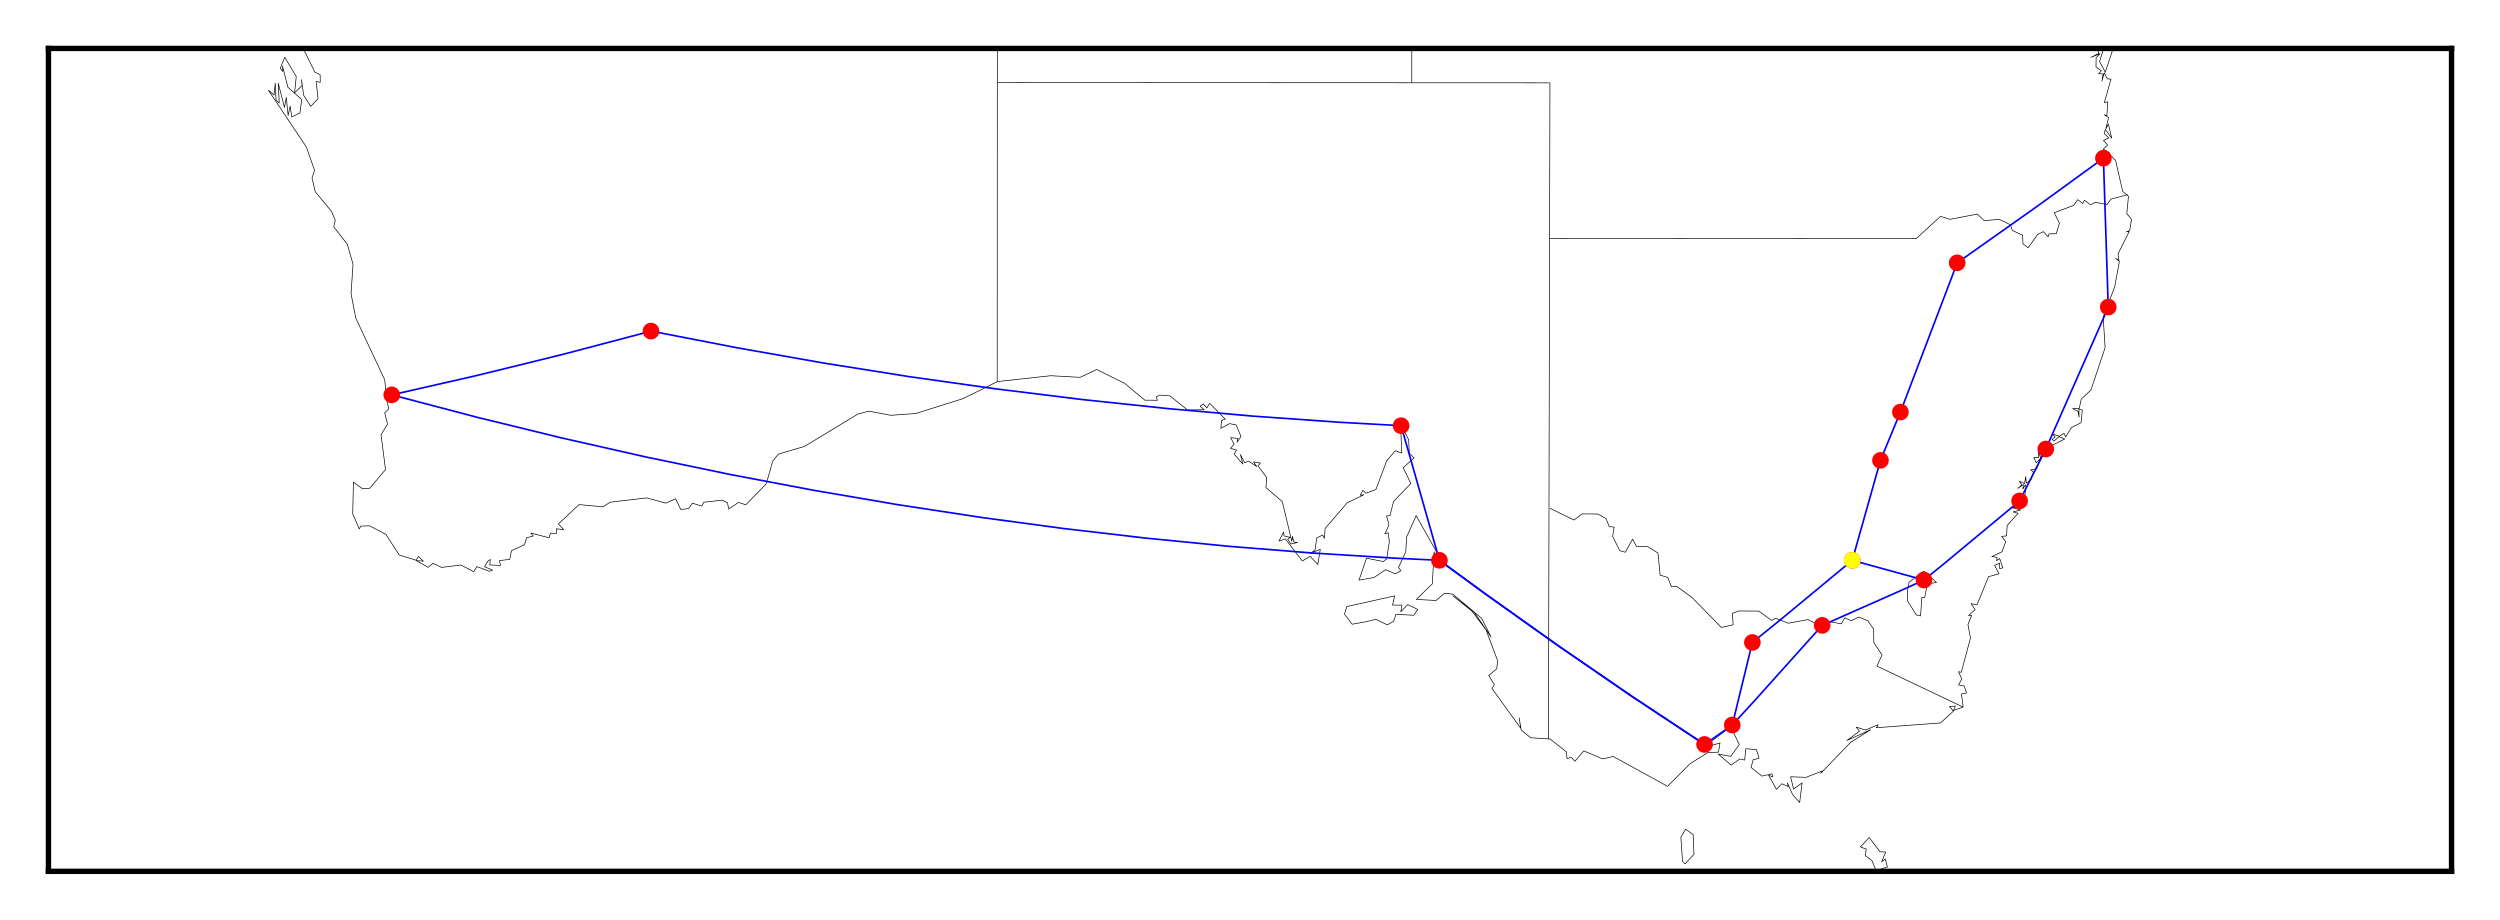
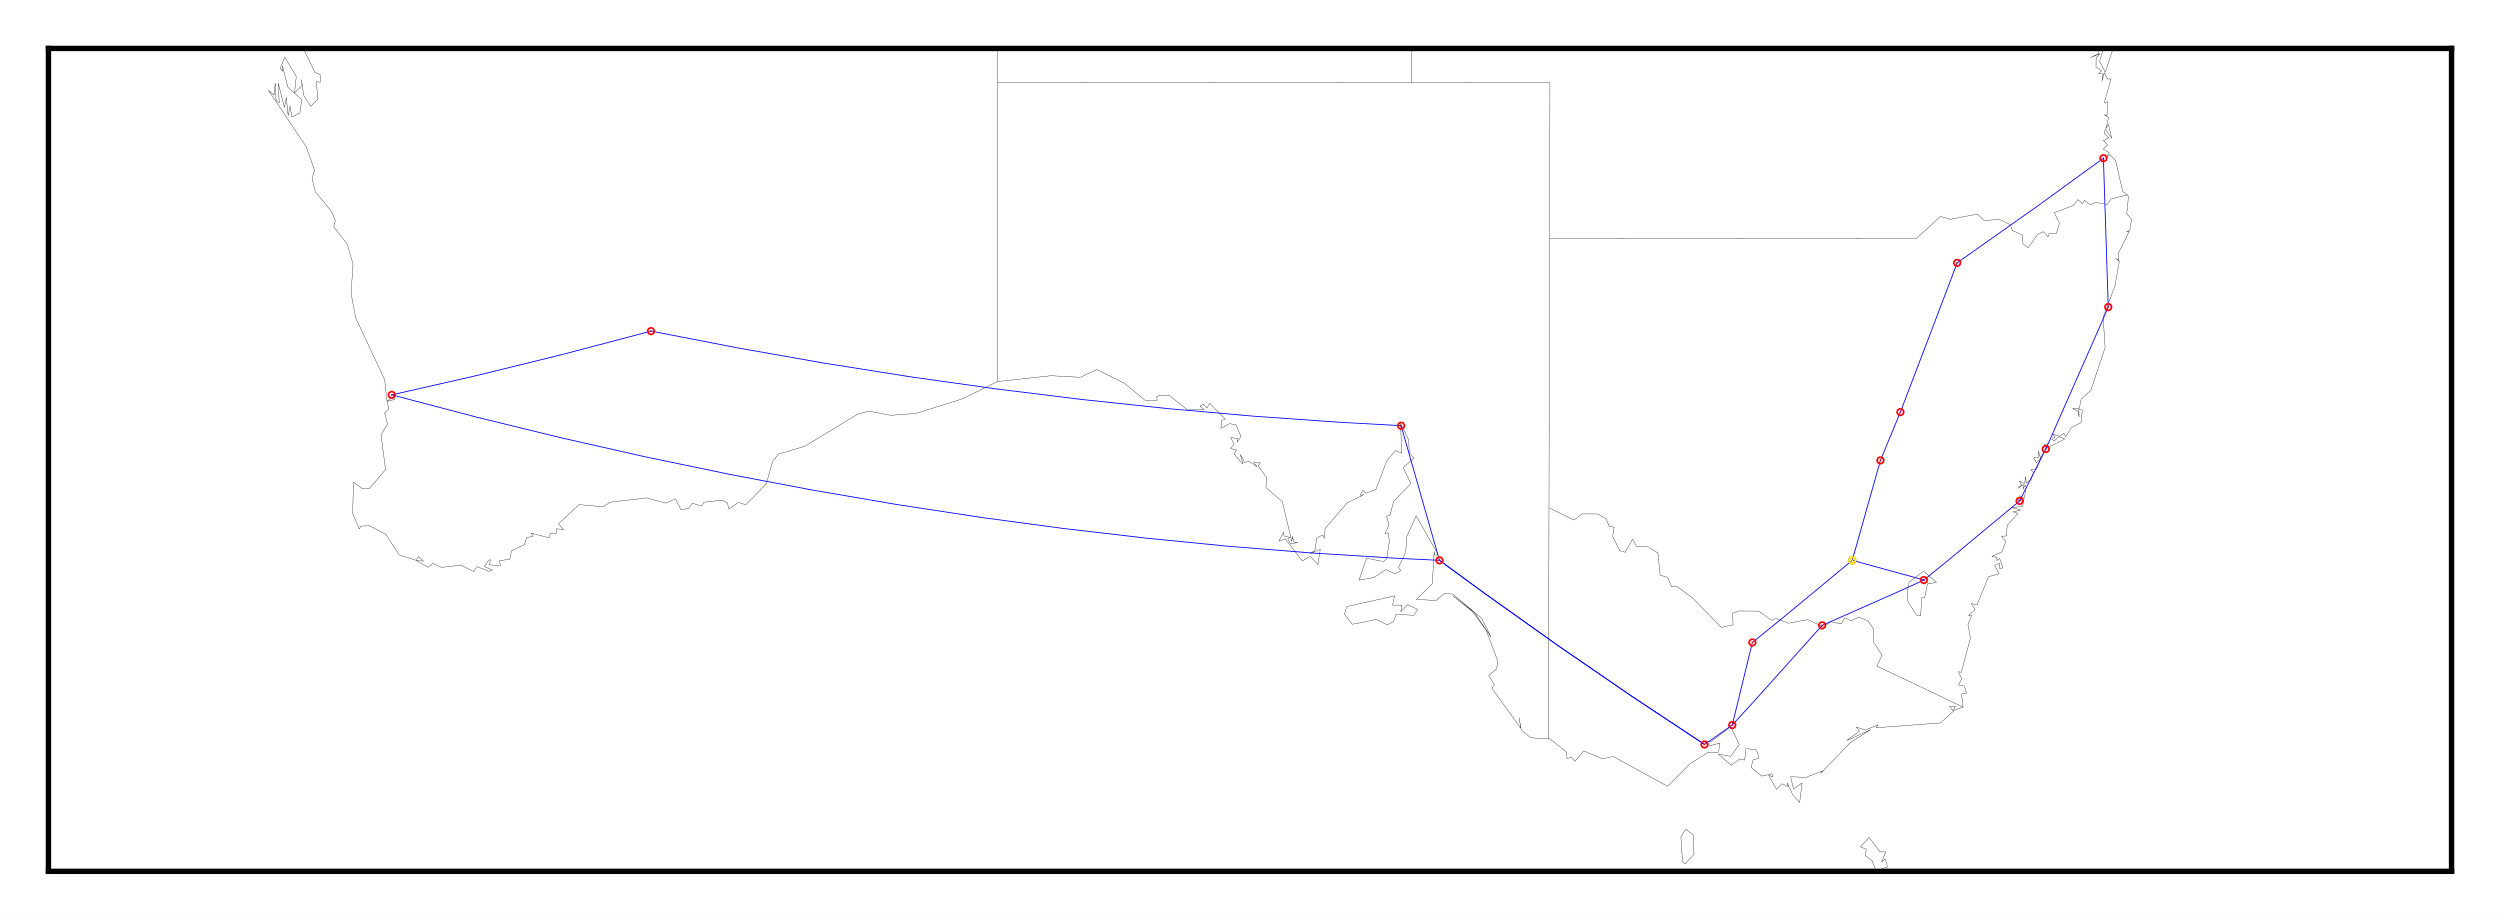
<svg xmlns="http://www.w3.org/2000/svg" xmlns:xlink="http://www.w3.org/1999/xlink" width="371.52pt" height="136.687pt" viewBox="0 0 371.52 136.687" version="1.1">
  <defs>
    <style type="text/css">*{stroke-linejoin: round; stroke-linecap: butt}</style>
  </defs>
  <g id="figure_1">
    <g id="patch_1">
      <path d="M 0 136.687  L 371.52 136.687  L 371.52 0  L 0 0  z " style="fill: #ffffff" />
    </g>
    <g id="axes_1">
      <g id="patch_2">
        <path d="M 7.2 129.487  L 364.32 129.487  L 364.32 7.2  L 7.2 7.2  z " style="fill: #ffffff" />
      </g>
      <g id="matplotlib.axis_1" />
      <g id="matplotlib.axis_2" />
      <g id="LineCollection_1">
-         <path d="M 266.409 118.1  L 266.409 118.093  L 265.62 116.346  L 265.734 116.887  L 264.799 116.47  L 264.001 117.305  L 262.834 115.211  L 263.46 115.447  L 263.317 114.994  L 261.841 115.338  L 260.223 114.054  L 260.53 112.904  L 261.411 112.69  L 261.02 111.4  L 259.442 111.262  L 259.277 112.955  L 258.553 112.781  L 257.259 113.705  L 255.345 112.061  L 257.196 112.402  L 258.476 110.643  L 257.191 107.992  L 254.325 110.176  L 253.347 110.302  L 254.142 110.813  L 255.607 110.422  L 255.378 111.778  L 253.817 111.828  L 251.127 113.515  L 247.81 116.851  L 239.735 112.417  L 238.168 112.78  L 235.364 111.589  L 234.042 113.137  L 233.5 112.533  L 232.885 112.737  L 232.759 111.72  L 230.343 109.814  L 227.465 109.64  L 226.071 108.494  L 225.758 106.676  L 225.995 108.223  L 221.712 102.305  L 222.076 101.733  L 221.233 100.391  L 222.43 99.372  L 222.561 98.198  L 220.838 93.601  L 218.73 90.798  L 215.916 88.552  L 219.1 91.015  L 221.589 94.672  L 220.188 91.898  L 215.902 88.296  L 214.688 88.149  L 213.405 89.236  L 210.479 89.078  L 212.856 86.761  L 213.117 81.992  L 213.223 82.557  L 213.693 82.38  L 210.454 76.645  L 209.038 79.796  L 208.907 82.006  L 207.829 84.347  L 208.186 84.811  L 207.353 85.271  L 205.918 84.657  L 204.185 85.822  L 201.957 86.212  L 203.079 82.953  L 205.564 83.447  L 206.068 83.061  L 206.473 80.487  L 206.291 79.173  L 205.817 79.311  L 206.416 78.013  L 206.051 76.683  L 206.558 76.614  L 207.094 74.524  L 209.659 71.852  L 208.53 69.497  L 210.143 68.054  L 209.425 67.326  L 209.346 65.372  L 208.128 62.926  L 208.312 67.326  L 207.359 66.976  L 206.085 68.469  L 204.464 72.752  L 202.971 73.294  L 202.532 72.862  L 202.142 73.584  L 202.681 73.526  L 200.207 74.72  L 196.921 78.538  L 196.819 80.003  L 196.554 79.509  L 195.679 79.948  L 195.417 81.776  L 194.693 82.255  L 196.204 81.638  L 195.842 83.892  L 194.696 82.668  L 193.539 83.37  L 191.014 80.089  L 190.065 80.411  L 190.741 79.087  L 190.815 79.647  L 191.741 79.851  L 191.359 80.093  L 191.818 80.844  L 192.841 80.612  L 192.279 80.553  L 192.063 79.716  L 191.975 80.46  L 190.561 74.545  L 188.128 72.454  L 188.248 70.971  L 186.954 69.244  L 187.296 68.809  L 186.29 68.642  L 186.769 69.337  L 185.567 68.526  L 184.974 68.771  L 184.335 67.54  L 184.7 68.962  L 183.403 67.496  L 183.751 66.891  L 182.862 66.626  L 183.398 66.009  L 182.882 65.036  L 183.965 65.165  L 183.845 65.7  L 184.424 64.877  L 183.697 63.142  L 182.717 62.953  L 181.429 63.656  L 181.534 62.477  L 182.081 62.294  L 179.765 59.933  L 179.36 60.62  L 178.841 60.054  L 178.351 60.364  L 178.938 60.889  L 176.482 60.923  L 173.85 58.824  L 172.339 58.717  L 171.817 59.009  L 172.008 59.482  L 170.139 59.47  L 167.119 56.966  L 162.981 54.912  L 160.514 56.075  L 156.154 55.834  L 148.221 56.705  L 143.109 59.241  L 136.093 61.448  L 132.401 61.718  L 129.107 61.098  L 127.454 61.549  L 119.589 66.325  L 115.668 67.486  L 114.834 68.53  L 113.859 71.921  L 110.83 75.016  L 109.742 74.658  L 108.3 75.647  L 108.1 74.706  L 107.319 74.329  L 104.595 74.637  L 104.282 75.208  L 102.892 74.775  L 102.327 75.572  L 101.176 75.73  L 100.407 74.116  L 98.942 74.768  L 96.121 73.993  L 90.678 74.631  L 89.613 75.317  L 86.051 74.988  L 82.982 77.861  L 83.771 78.707  L 82.677 78.583  L 82.677 79.287  L 81.816 79.232  L 81.589 79.916  L 78.887 79.218  L 79.255 79.657  L 78.243 79.923  L 77.947 80.948  L 76.009 81.835  L 75.753 83.12  L 74.22 83.315  L 74.374 84.038  L 72.789 83.954  L 72.855 83.137  L 72.533 83.356  L 72.012 84.223  L 73.191 84.717  L 72.715 84.901  L 70.874 84.205  L 70.396 84.957  L 68.504 83.968  L 65.609 84.323  L 64.343 83.718  L 63.625 84.309  L 61.859 83.315  L 62.922 83.388  L 62.155 82.696  L 61.858 83.266  L 59.329 82.474  L 57.334 79.398  L 54.912 78.141  L 53.624 78.183  L 53.396 78.61  L 52.413 76.346  L 52.521 71.647  L 53.869 72.636  L 54.952 72.554  L 57.291 69.783  L 56.624 64.599  L 57.593 63.031  L 57.166 61.351  L 57.776 60.758  L 57.525 59.641  L 58.621 59.375  L 58.556 58.908  L 57.508 59.62  L 57.165 56.42  L 52.875 47.277  L 52.168 43.647  L 52.464 39.262  L 51.609 36.295  L 49.591 33.696  L 49.825 32.76  L 49.278 31.437  L 46.845 28.485  L 46.366 26.458  L 46.745 25.328  L 45.534 21.85  L 39.886 13.404  L 40.722 14.118  L 40.898 12.36  L 41.015 14.846  L 41.496 15.307  L 41.348 12.36  L 42.277 15.981  L 42.548 14.49  L 42.816 17.163  L 43.121 15.772  L 43.354 17.39  L 44.571 16.781  L 44.839 14.782  L 42.781 12.966  L 41.981 9.802  L 42.032 10.605  L 41.647 10.146  L 42.322 8.512  L 44.024 11.368  L 43.779 13.791  L 44.89 12.712  L 44.796 11.827  L 45.129 14.16  L 46.181 15.803  L 47.261 14.674  L 46.982 12.103  L 47.592 12.236  L 47.574 11.102  L 46.799 10.735  L 45.057 7.2  L 45.057 7.2  " clip-path="url(#pe9942b9cc7)" style="fill: none; stroke: #000000; stroke-width: 0.1" />
-         <path d="M 311.802 7.2  L 311.881 7.948  L 310.73 8.534  L 312.092 7.973  L 311.5 8.585  L 311.482 9.95  L 312.291 10.526  L 311.855 10.959  L 312.537 10.981  L 312.365 12.052  L 312.715 10.814  L 313.166 11.72  L 313.711 11.748  L 312.725 15.24  L 313.226 15.132  L 313.1 17.189  L 312.702 17.049  L 313.351 17.463  L 312.952 19.136  L 313.326 18.456  L 313.819 20.543  L 312.87 19.229  L 312.69 19.839  L 313.385 20.485  L 312.593 20.876  L 313.209 21.542  L 312.559 22.17  L 313.465 22.703  L 313.001 23.374  L 313.554 22.995  L 314.389 23.839  L 315.449 28.446  L 316.309 29.17  L 316.058 31.748  L 316.765 32.579  L 316.486 34.308  L 316.026 34.408  L 316.395 34.444  L 314.753 37.731  L 314.896 38.718  L 314.414 38.388  L 314.953 38.856  L 314.263 42.614  L 312.548 47.131  L 312.838 51.662  L 310.724 57.968  L 309.288 59.311  L 308.994 60.694  L 308.011 60.724  L 308.809 61.121  L 308.966 61.994  L 308.934 60.785  L 309.453 60.939  L 309.265 62.808  L 307.849 63.521  L 306.972 64.914  L 306.715 64.4  L 306.048 64.826  L 305.068 64.522  L 305.418 64.938  L 304.966 65.301  L 305.25 65.545  L 305.997 64.894  L 306.837 65.236  L 304.184 66.588  L 304.267 65.948  L 303.757 66.087  L 304.099 66.537  L 303.233 68.037  L 302.92 67.037  L 302.934 68.006  L 302.227 67.992  L 302.611 68.778  L 303.281 68.06  L 302.645 69.698  L 301.777 69.824  L 302.21 70.179  L 301.8 71.326  L 301.113 71.794  L 301.045 70.824  L 300.856 71.863  L 300.09 71.503  L 300.443 72.051  L 299.865 72.581  L 300.685 71.992  L 300.631 72.673  L 300.964 72.04  L 301.104 72.42  L 300.822 74.075  L 300.15 73.649  L 300.273 74.253  L 299.731 74.099  L 300.047 74.501  L 300.7 74.161  L 300.597 75.28  L 298.956 75.418  L 300.295 75.789  L 299.167 76.07  L 299.902 76.284  L 298.283 78.082  L 298.192 79.636  L 297.446 79.712  L 298.067 80.473  L 297.52 81.992  L 295.998 82.706  L 296.788 82.821  L 296.719 83.308  L 297.169 82.995  L 297.639 84.383  L 297.172 84.508  L 297.163 83.704  L 296.414 84.006  L 297.075 85.26  L 295.51 85.703  L 293.798 89.884  L 292.921 89.703  L 293.519 90.587  L 292.544 91.465  L 293.006 91.459  L 292.453 92.797  L 292.823 94.831  L 291.462 99.913  L 291.046 99.821  L 291.536 100.891  L 291.057 101.791  L 291.903 101.952  L 292.237 102.978  L 291.496 103.136  L 291.735 105.073  L 290.296 105.58  L 290.593 104.933  L 289.715 104.983  L 290.293 105.683  L 288.37 107.437  L 278.836 108.144  L 279.115 107.704  L 277.217 108.49  L 275.855 108.057  L 276.325 108.66  L 274.464 110.045  L 278.006 108.429  L 275.034 110.299  L 270.567 114.929  L 270.851 114.557  L 268.367 115.52  L 266.093 115.433  L 266.543 117.268  L 267.805 116.335  L 267.443 119.264  L 266.409 118.1  L 266.409 118.1  " clip-path="url(#pe9942b9cc7)" style="fill: none; stroke: #000000; stroke-width: 0.1" />
-         <path d="M 202.971 92.392  L 202.965 92.399  L 200.942 92.765  L 199.8 91.269  L 200.153 90.137  L 207.262 88.548  L 206.94 89.919  L 208.339 89.93  L 208.168 90.913  L 209.188 89.853  L 210.696 90.579  L 210.106 91.434  L 207.45 91.293  L 207.109 92.329  L 206.162 92.864  L 204.486 92.032  L 202.971 92.392  " clip-path="url(#pe9942b9cc7)" style="fill: none; stroke: #000000; stroke-width: 0.1" />
-         <path d="M 312.385 7.982  L 312.391 7.976  L 312.573 7.2  " clip-path="url(#pe9942b9cc7)" style="fill: none; stroke: #000000; stroke-width: 0.1" />
-         <path d="M 314.03 7.2  L 312.864 10.725  L 312.006 9.128  L 312.385 7.982  " clip-path="url(#pe9942b9cc7)" style="fill: none; stroke: #000000; stroke-width: 0.1" />
-         <path d="M 278.197 127.912  L 278.191 127.913  L 277.209 127.157  L 277.336 126.179  L 276.473 125.863  L 277.776 124.457  L 279.394 126.588  L 280.234 126.614  L 279.631 128.08  L 280.163 127.659  L 280.491 128.841  L 278.801 129.382  L 278.197 127.912  " clip-path="url(#pe9942b9cc7)" style="fill: none; stroke: #000000; stroke-width: 0.1" />
-         <path d="M 251.74 126.963  L 251.734 126.971  L 250.398 128.382  L 250.036 128.013  L 249.791 124.417  L 250.495 123.222  L 251.615 124.031  L 251.74 126.963  " clip-path="url(#pe9942b9cc7)" style="fill: none; stroke: #000000; stroke-width: 0.1" />
+         <path d="M 266.409 118.1  L 266.409 118.093  L 265.62 116.346  L 265.734 116.887  L 264.799 116.47  L 264.001 117.305  L 262.834 115.211  L 263.46 115.447  L 263.317 114.994  L 261.841 115.338  L 260.223 114.054  L 260.53 112.904  L 261.411 112.69  L 261.02 111.4  L 259.442 111.262  L 259.277 112.955  L 258.553 112.781  L 257.259 113.705  L 255.345 112.061  L 257.196 112.402  L 258.476 110.643  L 257.191 107.992  L 254.325 110.176  L 253.347 110.302  L 254.142 110.813  L 255.607 110.422  L 255.378 111.778  L 253.817 111.828  L 251.127 113.515  L 247.81 116.851  L 239.735 112.417  L 238.168 112.78  L 235.364 111.589  L 234.042 113.137  L 233.5 112.533  L 232.885 112.737  L 232.759 111.72  L 230.343 109.814  L 227.465 109.64  L 226.071 108.494  L 225.758 106.676  L 225.995 108.223  L 221.712 102.305  L 222.076 101.733  L 221.233 100.391  L 222.43 99.372  L 222.561 98.198  L 220.838 93.601  L 218.73 90.798  L 215.916 88.552  L 219.1 91.015  L 221.589 94.672  L 220.188 91.898  L 215.902 88.296  L 214.688 88.149  L 213.405 89.236  L 210.479 89.078  L 212.856 86.761  L 213.117 81.992  L 213.223 82.557  L 213.693 82.38  L 210.454 76.645  L 209.038 79.796  L 208.907 82.006  L 207.829 84.347  L 208.186 84.811  L 207.353 85.271  L 205.918 84.657  L 204.185 85.822  L 201.957 86.212  L 203.079 82.953  L 205.564 83.447  L 206.068 83.061  L 206.473 80.487  L 206.291 79.173  L 205.817 79.311  L 206.416 78.013  L 206.051 76.683  L 206.558 76.614  L 207.094 74.524  L 209.659 71.852  L 208.53 69.497  L 210.143 68.054  L 209.425 67.326  L 209.346 65.372  L 208.128 62.926  L 208.312 67.326  L 207.359 66.976  L 206.085 68.469  L 204.464 72.752  L 202.971 73.294  L 202.532 72.862  L 202.142 73.584  L 202.681 73.526  L 200.207 74.72  L 196.921 78.538  L 196.819 80.003  L 196.554 79.509  L 195.679 79.948  L 195.417 81.776  L 194.693 82.255  L 196.204 81.638  L 195.842 83.892  L 194.696 82.668  L 193.539 83.37  L 191.014 80.089  L 190.065 80.411  L 190.741 79.087  L 190.815 79.647  L 191.741 79.851  L 191.359 80.093  L 191.818 80.844  L 192.841 80.612  L 192.279 80.553  L 192.063 79.716  L 191.975 80.46  L 190.561 74.545  L 188.128 72.454  L 188.248 70.971  L 186.954 69.244  L 187.296 68.809  L 186.29 68.642  L 186.769 69.337  L 185.567 68.526  L 184.974 68.771  L 184.335 67.54  L 184.7 68.962  L 183.403 67.496  L 183.751 66.891  L 182.862 66.626  L 183.398 66.009  L 182.882 65.036  L 183.965 65.165  L 183.845 65.7  L 184.424 64.877  L 183.697 63.142  L 182.717 62.953  L 181.429 63.656  L 181.534 62.477  L 182.081 62.294  L 179.765 59.933  L 179.36 60.62  L 178.841 60.054  L 178.351 60.364  L 178.938 60.889  L 176.482 60.923  L 173.85 58.824  L 172.339 58.717  L 171.817 59.009  L 172.008 59.482  L 170.139 59.47  L 167.119 56.966  L 162.981 54.912  L 160.514 56.075  L 156.154 55.834  L 148.221 56.705  L 143.109 59.241  L 136.093 61.448  L 132.401 61.718  L 129.107 61.098  L 127.454 61.549  L 119.589 66.325  L 115.668 67.486  L 114.834 68.53  L 113.859 71.921  L 110.83 75.016  L 109.742 74.658  L 108.3 75.647  L 108.1 74.706  L 107.319 74.329  L 104.595 74.637  L 104.282 75.208  L 102.892 74.775  L 102.327 75.572  L 101.176 75.73  L 100.407 74.116  L 98.942 74.768  L 96.121 73.993  L 90.678 74.631  L 89.613 75.317  L 86.051 74.988  L 82.982 77.861  L 83.771 78.707  L 82.677 78.583  L 82.677 79.287  L 81.816 79.232  L 81.589 79.916  L 78.887 79.218  L 79.255 79.657  L 78.243 79.923  L 77.947 80.948  L 76.009 81.835  L 75.753 83.12  L 74.22 83.315  L 74.374 84.038  L 72.789 83.954  L 72.855 83.137  L 72.533 83.356  L 72.012 84.223  L 73.191 84.717  L 72.715 84.901  L 70.874 84.205  L 70.396 84.957  L 68.504 83.968  L 65.609 84.323  L 64.343 83.718  L 63.625 84.309  L 61.859 83.315  L 62.922 83.388  L 62.155 82.696  L 61.858 83.266  L 59.329 82.474  L 57.334 79.398  L 54.912 78.141  L 53.624 78.183  L 53.396 78.61  L 52.413 76.346  L 52.521 71.647  L 53.869 72.636  L 54.952 72.554  L 57.291 69.783  L 56.624 64.599  L 57.593 63.031  L 57.166 61.351  L 57.776 60.758  L 57.525 59.641  L 58.621 59.375  L 58.556 58.908  L 57.508 59.62  L 57.165 56.42  L 52.875 47.277  L 52.168 43.647  L 52.464 39.262  L 51.609 36.295  L 49.591 33.696  L 49.825 32.76  L 49.278 31.437  L 46.845 28.485  L 46.366 26.458  L 46.745 25.328  L 45.534 21.85  L 39.886 13.404  L 40.722 14.118  L 40.898 12.36  L 41.015 14.846  L 41.496 15.307  L 41.348 12.36  L 42.277 15.981  L 42.548 14.49  L 42.816 17.163  L 43.121 15.772  L 43.354 17.39  L 44.571 16.781  L 44.839 14.782  L 42.781 12.966  L 41.981 9.802  L 42.032 10.605  L 41.647 10.146  L 42.322 8.512  L 44.024 11.368  L 43.779 13.791  L 44.89 12.712  L 44.796 11.827  L 45.129 14.16  L 46.181 15.803  L 47.261 14.674  L 46.982 12.103  L 47.592 12.236  L 47.574 11.102  L 46.799 10.735  L 45.057 7.2  L 45.057 7.2  " clip-path="url(#pbab1f34bdb)" style="fill: none; stroke: #000000; stroke-width: 0.05" />
+         <path d="M 311.802 7.2  L 311.881 7.948  L 310.73 8.534  L 312.092 7.973  L 311.5 8.585  L 311.482 9.95  L 312.291 10.526  L 311.855 10.959  L 312.537 10.981  L 312.365 12.052  L 312.715 10.814  L 313.166 11.72  L 313.711 11.748  L 312.725 15.24  L 313.226 15.132  L 313.1 17.189  L 312.702 17.049  L 313.351 17.463  L 312.952 19.136  L 313.326 18.456  L 313.819 20.543  L 312.87 19.229  L 312.69 19.839  L 313.385 20.485  L 312.593 20.876  L 313.209 21.542  L 312.559 22.17  L 313.465 22.703  L 313.001 23.374  L 313.554 22.995  L 314.389 23.839  L 315.449 28.446  L 316.309 29.17  L 316.058 31.748  L 316.765 32.579  L 316.486 34.308  L 316.026 34.408  L 316.395 34.444  L 314.753 37.731  L 314.896 38.718  L 314.414 38.388  L 314.953 38.856  L 314.263 42.614  L 312.548 47.131  L 312.838 51.662  L 310.724 57.968  L 309.288 59.311  L 308.994 60.694  L 308.011 60.724  L 308.809 61.121  L 308.966 61.994  L 308.934 60.785  L 309.453 60.939  L 309.265 62.808  L 307.849 63.521  L 306.972 64.914  L 306.715 64.4  L 306.048 64.826  L 305.068 64.522  L 305.418 64.938  L 304.966 65.301  L 305.25 65.545  L 305.997 64.894  L 306.837 65.236  L 304.184 66.588  L 304.267 65.948  L 303.757 66.087  L 304.099 66.537  L 303.233 68.037  L 302.92 67.037  L 302.934 68.006  L 302.227 67.992  L 302.611 68.778  L 303.281 68.06  L 302.645 69.698  L 301.777 69.824  L 302.21 70.179  L 301.8 71.326  L 301.113 71.794  L 301.045 70.824  L 300.856 71.863  L 300.09 71.503  L 300.443 72.051  L 299.865 72.581  L 300.685 71.992  L 300.631 72.673  L 300.964 72.04  L 301.104 72.42  L 300.822 74.075  L 300.15 73.649  L 300.273 74.253  L 299.731 74.099  L 300.047 74.501  L 300.7 74.161  L 300.597 75.28  L 298.956 75.418  L 300.295 75.789  L 299.167 76.07  L 299.902 76.284  L 298.283 78.082  L 298.192 79.636  L 297.446 79.712  L 298.067 80.473  L 297.52 81.992  L 295.998 82.706  L 296.788 82.821  L 296.719 83.308  L 297.169 82.995  L 297.639 84.383  L 297.172 84.508  L 297.163 83.704  L 296.414 84.006  L 297.075 85.26  L 295.51 85.703  L 293.798 89.884  L 292.921 89.703  L 293.519 90.587  L 292.544 91.465  L 293.006 91.459  L 292.453 92.797  L 292.823 94.831  L 291.462 99.913  L 291.046 99.821  L 291.536 100.891  L 291.057 101.791  L 291.903 101.952  L 292.237 102.978  L 291.496 103.136  L 291.735 105.073  L 290.296 105.58  L 290.593 104.933  L 289.715 104.983  L 290.293 105.683  L 288.37 107.437  L 278.836 108.144  L 279.115 107.704  L 277.217 108.49  L 275.855 108.057  L 276.325 108.66  L 274.464 110.045  L 278.006 108.429  L 275.034 110.299  L 270.567 114.929  L 270.851 114.557  L 268.367 115.52  L 266.093 115.433  L 266.543 117.268  L 267.805 116.335  L 267.443 119.264  L 266.409 118.1  L 266.409 118.1  " clip-path="url(#pbab1f34bdb)" style="fill: none; stroke: #000000; stroke-width: 0.05" />
+         <path d="M 202.971 92.392  L 202.965 92.399  L 200.942 92.765  L 199.8 91.269  L 200.153 90.137  L 207.262 88.548  L 206.94 89.919  L 208.339 89.93  L 208.168 90.913  L 209.188 89.853  L 210.696 90.579  L 210.106 91.434  L 207.45 91.293  L 207.109 92.329  L 206.162 92.864  L 204.486 92.032  L 202.971 92.392  " clip-path="url(#pbab1f34bdb)" style="fill: none; stroke: #000000; stroke-width: 0.05" />
+         <path d="M 312.385 7.982  L 312.391 7.976  L 312.573 7.2  " clip-path="url(#pbab1f34bdb)" style="fill: none; stroke: #000000; stroke-width: 0.05" />
+         <path d="M 314.03 7.2  L 312.864 10.725  L 312.006 9.128  L 312.385 7.982  " clip-path="url(#pbab1f34bdb)" style="fill: none; stroke: #000000; stroke-width: 0.05" />
+         <path d="M 278.197 127.912  L 278.191 127.913  L 277.209 127.157  L 277.336 126.179  L 276.473 125.863  L 277.776 124.457  L 279.394 126.588  L 280.234 126.614  L 279.631 128.08  L 280.163 127.659  L 280.491 128.841  L 278.801 129.382  L 278.197 127.912  " clip-path="url(#pbab1f34bdb)" style="fill: none; stroke: #000000; stroke-width: 0.05" />
+         <path d="M 251.74 126.963  L 251.734 126.971  L 250.398 128.382  L 250.036 128.013  L 249.791 124.417  L 250.495 123.222  L 251.615 124.031  L 251.74 126.963  " clip-path="url(#pbab1f34bdb)" style="fill: none; stroke: #000000; stroke-width: 0.05" />
      </g>
      <g id="LineCollection_2" />
      <g id="LineCollection_3">
-         <path d="M 148.21 7.2  L 148.21 7.566  L 148.21 8.021  L 148.21 8.475  L 148.21 8.93  L 148.209 9.385  L 148.209 9.84  L 148.209 10.295  L 148.209 10.751  L 148.209 11.207  L 148.209 11.663  L 148.208 12.119  L 148.208 12.576  L 148.208 13.033  L 148.208 13.49  L 148.208 13.947  L 148.208 14.405  L 148.207 14.862  L 148.207 15.32  L 148.207 15.778  L 148.207 16.237  L 148.207 16.696  L 148.206 17.155  L 148.206 17.614  L 148.206 18.073  L 148.206 18.533  L 148.206 18.993  L 148.206 19.453  L 148.205 19.913  L 148.205 20.374  L 148.205 20.835  L 148.205 21.296  L 148.205 21.757  L 148.204 22.219  L 148.204 22.681  L 148.204 23.143  L 148.204 23.605  L 148.204 24.068  L 148.204 24.531  L 148.203 24.994  L 148.203 25.457  L 148.203 25.921  L 148.203 26.385  L 148.203 26.849  L 148.202 27.314  L 148.202 27.778  L 148.202 28.243  L 148.202 28.708  L 148.202 29.174  L 148.202 29.64  L 148.201 30.106  L 148.201 30.572  L 148.201 31.038  L 148.201 31.505  L 148.201 31.972  L 148.201 32.44  L 148.2 32.907  L 148.2 33.375  L 148.2 33.843  L 148.2 34.311  L 148.2 34.78  L 148.199 35.249  L 148.199 35.718  L 148.199 36.188  L 148.199 36.657  L 148.199 37.127  L 148.199 37.598  L 148.198 38.068  L 148.198 38.539  L 148.198 39.01  L 148.198 39.482  L 148.198 39.953  L 148.197 40.425  L 148.197 40.898  L 148.197 41.37  L 148.197 41.843  L 148.197 42.316  L 148.197 42.789  L 148.196 43.263  L 148.196 43.737  L 148.196 44.211  L 148.196 44.686  L 148.196 45.16  L 148.196 45.636  L 148.195 46.111  L 148.195 46.587  L 148.195 47.063  L 148.195 47.539  L 148.195 48.016  L 148.194 48.492  L 148.194 48.97  L 148.194 49.447  L 148.194 49.925  L 148.194 50.403  L 148.194 50.881  L 148.193 51.36  L 148.193 51.839  L 148.193 52.318  L 148.193 52.798  L 148.193 53.277  L 148.193 53.758  L 148.192 54.238  L 148.192 54.719  L 148.192 55.2  L 148.192 55.681  L 148.192 56.163  L 148.191 56.645  L 148.191 56.721  " clip-path="url(#pe9942b9cc7)" style="fill: none; stroke: #000000; stroke-width: 0.1" />
-         <path d="M 148.233 12.268  L 230.333 12.311  L 230.333 12.311  " clip-path="url(#pe9942b9cc7)" style="fill: none; stroke: #000000; stroke-width: 0.1" />
-         <path d="M 209.801 7.2  L 209.801 7.446  L 209.801 7.9  L 209.801 8.355  L 209.801 8.81  L 209.801 9.264  L 209.801 9.72  L 209.802 10.175  L 209.802 10.63  L 209.802 11.086  L 209.802 11.542  L 209.802 11.999  L 209.802 12.285  " clip-path="url(#pe9942b9cc7)" style="fill: none; stroke: #000000; stroke-width: 0.1" />
-         <path d="M 230.333 12.311  L 230.114 109.876  L 230.114 109.876  " clip-path="url(#pe9942b9cc7)" style="fill: none; stroke: #000000; stroke-width: 0.1" />
-         <path d="M 316.174 28.932  L 313.709 29.583  L 313.128 30.395  L 311.406 30.066  L 310.663 30.433  L 309.762 29.762  L 309.51 30.243  L 308.759 29.668  L 308.175 30.515  L 305.269 31.612  L 306.048 33.16  L 305.583 34.738  L 304.508 34.741  L 304.358 35.198  L 303.668 34.426  L 302.783 34.86  L 301.407 36.818  L 300.629 36.241  L 300.581 34.955  L 299.044 34.247  L 298.757 33.397  L 297.109 32.598  L 294.871 32.791  L 293.845 31.814  L 289.796 32.593  L 288.368 32.157  L 284.811 35.423  L 230.324 35.454  L 230.324 35.454  " clip-path="url(#pe9942b9cc7)" style="fill: none; stroke: #000000; stroke-width: 0.1" />
-         <path d="M 286.024 88.807  L 285.601 88.778  L 285.566 89.281  L 285.532 89.784  L 285.497 90.288  L 285.463 90.792  L 285.428 91.296  L 285.412 91.532  L 284.787 91.381  L 284.534 90.982  L 284.282 90.583  L 284.029 90.185  L 283.776 89.787  L 283.524 89.389  L 283.484 89.326  L 283.496 87.581  L 283.711 86.515  L 284.06 86.251  L 284.409 85.987  L 284.759 85.724  L 285.108 85.46  L 285.457 85.196  L 285.806 84.933  L 285.871 84.884  L 286.204 85.177  L 286.537 85.47  L 286.871 85.763  L 287.204 86.056  L 287.537 86.349  L 287.778 86.561  L 286.434 86.763  L 286.024 88.807  " clip-path="url(#pe9942b9cc7)" style="fill: none; stroke: #000000; stroke-width: 0.1" />
-         <path d="M 230.326 75.527  L 233.91 77.286  L 235.106 76.372  L 237.447 76.383  L 238.667 77.067  L 239.141 78.246  L 239.878 78.345  L 239.652 79.703  L 240.705 81.831  L 241.528 82.071  L 242.613 80.125  L 243.191 81.192  L 244.814 81.21  L 246.383 82.177  L 246.71 85.468  L 247.847 85.824  L 248.394 87.193  L 249.15 87.115  L 251.481 88.824  L 255.805 93.24  L 257.549 92.852  L 257.465 91.131  L 258.411 90.793  L 261.38 90.816  L 263.271 92.192  L 263.903 91.889  L 265.774 92.614  L 268.681 92.08  L 270.998 93.205  L 272.062 92.408  L 273.635 92.712  L 274.136 91.819  L 275.125 92.254  L 276.206 91.697  L 277.571 92.253  L 278.438 93.486  L 278.469 95.5  L 279.693 97.341  L 278.914 98.983  L 291.724 105.075  L 291.724 105.075  " clip-path="url(#pe9942b9cc7)" style="fill: none; stroke: #000000; stroke-width: 0.1" />
+         <path d="M 148.21 7.2  L 148.21 7.566  L 148.21 8.021  L 148.21 8.475  L 148.21 8.93  L 148.209 9.385  L 148.209 9.84  L 148.209 10.295  L 148.209 10.751  L 148.209 11.207  L 148.209 11.663  L 148.208 12.119  L 148.208 12.576  L 148.208 13.033  L 148.208 13.49  L 148.208 13.947  L 148.208 14.405  L 148.207 14.862  L 148.207 15.32  L 148.207 15.778  L 148.207 16.237  L 148.207 16.696  L 148.206 17.155  L 148.206 17.614  L 148.206 18.073  L 148.206 18.533  L 148.206 18.993  L 148.206 19.453  L 148.205 19.913  L 148.205 20.374  L 148.205 20.835  L 148.205 21.296  L 148.205 21.757  L 148.204 22.219  L 148.204 22.681  L 148.204 23.143  L 148.204 23.605  L 148.204 24.068  L 148.204 24.531  L 148.203 24.994  L 148.203 25.457  L 148.203 25.921  L 148.203 26.385  L 148.203 26.849  L 148.202 27.314  L 148.202 27.778  L 148.202 28.243  L 148.202 28.708  L 148.202 29.174  L 148.202 29.64  L 148.201 30.106  L 148.201 30.572  L 148.201 31.038  L 148.201 31.505  L 148.201 31.972  L 148.201 32.44  L 148.2 32.907  L 148.2 33.375  L 148.2 33.843  L 148.2 34.311  L 148.2 34.78  L 148.199 35.249  L 148.199 35.718  L 148.199 36.188  L 148.199 36.657  L 148.199 37.127  L 148.199 37.598  L 148.198 38.068  L 148.198 38.539  L 148.198 39.01  L 148.198 39.482  L 148.198 39.953  L 148.197 40.425  L 148.197 40.898  L 148.197 41.37  L 148.197 41.843  L 148.197 42.316  L 148.197 42.789  L 148.196 43.263  L 148.196 43.737  L 148.196 44.211  L 148.196 44.686  L 148.196 45.16  L 148.196 45.636  L 148.195 46.111  L 148.195 46.587  L 148.195 47.063  L 148.195 47.539  L 148.195 48.016  L 148.194 48.492  L 148.194 48.97  L 148.194 49.447  L 148.194 49.925  L 148.194 50.403  L 148.194 50.881  L 148.193 51.36  L 148.193 51.839  L 148.193 52.318  L 148.193 52.798  L 148.193 53.277  L 148.193 53.758  L 148.192 54.238  L 148.192 54.719  L 148.192 55.2  L 148.192 55.681  L 148.192 56.163  L 148.191 56.645  L 148.191 56.721  " clip-path="url(#pbab1f34bdb)" style="fill: none; stroke: #000000; stroke-width: 0.05" />
+         <path d="M 148.233 12.268  L 230.333 12.311  L 230.333 12.311  " clip-path="url(#pbab1f34bdb)" style="fill: none; stroke: #000000; stroke-width: 0.05" />
+         <path d="M 209.801 7.2  L 209.801 7.446  L 209.801 7.9  L 209.801 8.355  L 209.801 8.81  L 209.801 9.264  L 209.801 9.72  L 209.802 10.175  L 209.802 10.63  L 209.802 11.086  L 209.802 11.542  L 209.802 11.999  L 209.802 12.285  " clip-path="url(#pbab1f34bdb)" style="fill: none; stroke: #000000; stroke-width: 0.05" />
+         <path d="M 230.333 12.311  L 230.114 109.876  L 230.114 109.876  " clip-path="url(#pbab1f34bdb)" style="fill: none; stroke: #000000; stroke-width: 0.05" />
+         <path d="M 316.174 28.932  L 313.709 29.583  L 313.128 30.395  L 311.406 30.066  L 310.663 30.433  L 309.762 29.762  L 309.51 30.243  L 308.759 29.668  L 308.175 30.515  L 305.269 31.612  L 306.048 33.16  L 305.583 34.738  L 304.508 34.741  L 304.358 35.198  L 303.668 34.426  L 302.783 34.86  L 301.407 36.818  L 300.629 36.241  L 300.581 34.955  L 299.044 34.247  L 298.757 33.397  L 297.109 32.598  L 294.871 32.791  L 293.845 31.814  L 289.796 32.593  L 288.368 32.157  L 284.811 35.423  L 230.324 35.454  L 230.324 35.454  " clip-path="url(#pbab1f34bdb)" style="fill: none; stroke: #000000; stroke-width: 0.05" />
+         <path d="M 286.024 88.807  L 285.601 88.778  L 285.566 89.281  L 285.532 89.784  L 285.497 90.288  L 285.463 90.792  L 285.428 91.296  L 285.412 91.532  L 284.787 91.381  L 284.534 90.982  L 284.282 90.583  L 284.029 90.185  L 283.776 89.787  L 283.524 89.389  L 283.484 89.326  L 283.496 87.581  L 283.711 86.515  L 284.06 86.251  L 284.409 85.987  L 284.759 85.724  L 285.108 85.46  L 285.457 85.196  L 285.806 84.933  L 285.871 84.884  L 286.204 85.177  L 286.537 85.47  L 286.871 85.763  L 287.204 86.056  L 287.537 86.349  L 287.778 86.561  L 286.434 86.763  L 286.024 88.807  " clip-path="url(#pbab1f34bdb)" style="fill: none; stroke: #000000; stroke-width: 0.05" />
+         <path d="M 230.326 75.527  L 233.91 77.286  L 235.106 76.372  L 237.447 76.383  L 238.667 77.067  L 239.141 78.246  L 239.878 78.345  L 239.652 79.703  L 240.705 81.831  L 241.528 82.071  L 242.613 80.125  L 243.191 81.192  L 244.814 81.21  L 246.383 82.177  L 246.71 85.468  L 247.847 85.824  L 248.394 87.193  L 249.15 87.115  L 251.481 88.824  L 255.805 93.24  L 257.549 92.852  L 257.465 91.131  L 258.411 90.793  L 261.38 90.816  L 263.271 92.192  L 263.903 91.889  L 265.774 92.614  L 268.681 92.08  L 270.998 93.205  L 272.062 92.408  L 273.635 92.712  L 274.136 91.819  L 275.125 92.254  L 276.206 91.697  L 277.571 92.253  L 278.438 93.486  L 278.469 95.5  L 279.693 97.341  L 278.914 98.983  L 291.724 105.075  L 291.724 105.075  " clip-path="url(#pbab1f34bdb)" style="fill: none; stroke: #000000; stroke-width: 0.05" />
      </g>
      <g id="line2d_1">
-         <path d="M 282.415 61.236  L 290.091 41.083  L 290.849 39.059  L 290.849 39.059  " clip-path="url(#pe9942b9cc7)" style="fill: none; stroke: #0000ff; stroke-width: 0.25; stroke-linecap: square" />
+         <path d="M 282.415 61.236  L 290.091 41.083  L 290.849 39.059  L 290.849 39.059  " clip-path="url(#pbab1f34bdb)" style="fill: none; stroke: #0000ff; stroke-width: 0.125; stroke-linecap: square" />
      </g>
      <g id="line2d_2">
-         <path d="M 282.415 61.236  L 279.451 68.414  L 279.451 68.414  " clip-path="url(#pe9942b9cc7)" style="fill: none; stroke: #0000ff; stroke-width: 0.25; stroke-linecap: square" />
+         <path d="M 282.415 61.236  L 279.451 68.414  L 279.451 68.414  " clip-path="url(#pbab1f34bdb)" style="fill: none; stroke: #0000ff; stroke-width: 0.125; stroke-linecap: square" />
      </g>
      <g id="line2d_3">
-         <path d="M 290.849 39.059  L 302.874 30.563  L 312.583 23.509  L 312.583 23.509  " clip-path="url(#pe9942b9cc7)" style="fill: none; stroke: #0000ff; stroke-width: 0.25; stroke-linecap: square" />
+         <path d="M 290.849 39.059  L 302.874 30.563  L 312.583 23.509  L 312.583 23.509  " clip-path="url(#pbab1f34bdb)" style="fill: none; stroke: #0000ff; stroke-width: 0.125; stroke-linecap: square" />
      </g>
      <g id="line2d_4">
-         <path d="M 275.26 83.269  L 264.505 92.168  L 260.416 95.474  L 260.416 95.474  " clip-path="url(#pe9942b9cc7)" style="fill: none; stroke: #0000ff; stroke-width: 0.25; stroke-linecap: square" />
+         <path d="M 275.26 83.269  L 264.505 92.168  L 260.416 95.474  L 260.416 95.474  " clip-path="url(#pbab1f34bdb)" style="fill: none; stroke: #0000ff; stroke-width: 0.125; stroke-linecap: square" />
      </g>
      <g id="line2d_5">
-         <path d="M 275.26 83.269  L 279.451 68.414  L 279.451 68.414  " clip-path="url(#pe9942b9cc7)" style="fill: none; stroke: #0000ff; stroke-width: 0.25; stroke-linecap: square" />
+         <path d="M 275.26 83.269  L 279.451 68.414  L 279.451 68.414  " clip-path="url(#pbab1f34bdb)" style="fill: none; stroke: #0000ff; stroke-width: 0.125; stroke-linecap: square" />
      </g>
      <g id="line2d_6">
-         <path d="M 275.26 83.269  L 285.912 86.196  L 285.912 86.196  " clip-path="url(#pe9942b9cc7)" style="fill: none; stroke: #0000ff; stroke-width: 0.25; stroke-linecap: square" />
+         <path d="M 275.26 83.269  L 285.912 86.196  L 285.912 86.196  " clip-path="url(#pbab1f34bdb)" style="fill: none; stroke: #0000ff; stroke-width: 0.125; stroke-linecap: square" />
      </g>
      <g id="line2d_7">
-         <path d="M 270.789 92.931  L 260.919 103.932  L 257.43 107.742  L 257.43 107.742  " clip-path="url(#pe9942b9cc7)" style="fill: none; stroke: #0000ff; stroke-width: 0.25; stroke-linecap: square" />
+         <path d="M 270.789 92.931  L 260.919 103.932  L 257.43 107.742  L 257.43 107.742  " clip-path="url(#pbab1f34bdb)" style="fill: none; stroke: #0000ff; stroke-width: 0.125; stroke-linecap: square" />
      </g>
      <g id="line2d_8">
-         <path d="M 270.789 92.931  L 282.394 87.799  L 285.912 86.196  L 285.912 86.196  " clip-path="url(#pe9942b9cc7)" style="fill: none; stroke: #0000ff; stroke-width: 0.25; stroke-linecap: square" />
+         <path d="M 270.789 92.931  L 282.394 87.799  L 285.912 86.196  L 285.912 86.196  " clip-path="url(#pbab1f34bdb)" style="fill: none; stroke: #0000ff; stroke-width: 0.125; stroke-linecap: square" />
      </g>
      <g id="line2d_9">
-         <path d="M 304.024 66.732  L 300.131 74.438  L 300.131 74.438  " clip-path="url(#pe9942b9cc7)" style="fill: none; stroke: #0000ff; stroke-width: 0.25; stroke-linecap: square" />
+         <path d="M 304.024 66.732  L 300.131 74.438  L 300.131 74.438  " clip-path="url(#pbab1f34bdb)" style="fill: none; stroke: #0000ff; stroke-width: 0.125; stroke-linecap: square" />
      </g>
      <g id="line2d_10">
-         <path d="M 304.024 66.732  L 312.106 48.394  L 313.303 45.632  L 313.303 45.632  " clip-path="url(#pe9942b9cc7)" style="fill: none; stroke: #0000ff; stroke-width: 0.25; stroke-linecap: square" />
+         <path d="M 304.024 66.732  L 312.106 48.394  L 313.303 45.632  L 313.303 45.632  " clip-path="url(#pbab1f34bdb)" style="fill: none; stroke: #0000ff; stroke-width: 0.125; stroke-linecap: square" />
      </g>
      <g id="line2d_11">
-         <path d="M 313.303 45.632  L 312.583 23.509  L 312.583 23.509  " clip-path="url(#pe9942b9cc7)" style="fill: none; stroke: #0000ff; stroke-width: 0.25; stroke-linecap: square" />
+         <path d="M 313.303 45.632  L 312.583 23.509  L 312.583 23.509  " clip-path="url(#pbab1f34bdb)" style="fill: none; stroke: #0000ff; stroke-width: 0.125; stroke-linecap: square" />
      </g>
      <g id="line2d_12">
-         <path d="M 253.309 110.632  L 242.475 103.457  L 231.585 95.978  L 220.653 88.2  L 213.913 83.269  L 213.913 83.269  " clip-path="url(#pe9942b9cc7)" style="fill: none; stroke: #0000ff; stroke-width: 0.25; stroke-linecap: square" />
+         <path d="M 253.309 110.632  L 242.475 103.457  L 231.585 95.978  L 220.653 88.2  L 213.913 83.269  L 213.913 83.269  " clip-path="url(#pbab1f34bdb)" style="fill: none; stroke: #0000ff; stroke-width: 0.125; stroke-linecap: square" />
      </g>
      <g id="line2d_13">
-         <path d="M 253.309 110.632  L 242.475 103.457  L 231.585 95.978  L 220.653 88.2  L 213.913 83.269  L 213.913 83.269  " clip-path="url(#pe9942b9cc7)" style="fill: none; stroke: #0000ff; stroke-width: 0.25; stroke-linecap: square" />
+         <path d="M 253.309 110.632  L 242.475 103.457  L 231.585 95.978  L 220.653 88.2  L 213.913 83.269  L 213.913 83.269  " clip-path="url(#pbab1f34bdb)" style="fill: none; stroke: #0000ff; stroke-width: 0.125; stroke-linecap: square" />
      </g>
      <g id="line2d_14">
-         <path d="M 253.309 110.632  L 257.43 107.742  L 257.43 107.742  " clip-path="url(#pe9942b9cc7)" style="fill: none; stroke: #0000ff; stroke-width: 0.25; stroke-linecap: square" />
+         <path d="M 253.309 110.632  L 257.43 107.742  L 257.43 107.742  " clip-path="url(#pbab1f34bdb)" style="fill: none; stroke: #0000ff; stroke-width: 0.125; stroke-linecap: square" />
      </g>
      <g id="line2d_15">
-         <path d="M 260.416 95.474  L 257.43 107.742  L 257.43 107.742  " clip-path="url(#pe9942b9cc7)" style="fill: none; stroke: #0000ff; stroke-width: 0.25; stroke-linecap: square" />
+         <path d="M 260.416 95.474  L 257.43 107.742  L 257.43 107.742  " clip-path="url(#pbab1f34bdb)" style="fill: none; stroke: #0000ff; stroke-width: 0.125; stroke-linecap: square" />
      </g>
      <g id="line2d_16">
-         <path d="M 58.217 58.68  L 70.932 62.02  L 83.38 65.062  L 95.929 67.899  L 108.573 70.525  L 120.92 72.862  L 133.344 74.988  L 145.84 76.898  L 158.006 78.536  L 170.227 79.963  L 182.493 81.175  L 194.799 82.168  L 207.137 82.94  L 213.913 83.269  L 213.913 83.269  " clip-path="url(#pe9942b9cc7)" style="fill: none; stroke: #0000ff; stroke-width: 0.25; stroke-linecap: square" />
+         <path d="M 58.217 58.68  L 70.932 62.02  L 83.38 65.062  L 95.929 67.899  L 108.573 70.525  L 120.92 72.862  L 133.344 74.988  L 145.84 76.898  L 158.006 78.536  L 170.227 79.963  L 182.493 81.175  L 194.799 82.168  L 207.137 82.94  L 213.913 83.269  L 213.913 83.269  " clip-path="url(#pbab1f34bdb)" style="fill: none; stroke: #0000ff; stroke-width: 0.125; stroke-linecap: square" />
      </g>
      <g id="line2d_17">
-         <path d="M 58.217 58.68  L 70.908 55.79  L 83.594 52.674  L 96.363 49.308  L 96.742 49.204  L 96.742 49.204  " clip-path="url(#pe9942b9cc7)" style="fill: none; stroke: #0000ff; stroke-width: 0.25; stroke-linecap: square" />
+         <path d="M 58.217 58.68  L 70.908 55.79  L 83.594 52.674  L 96.363 49.308  L 96.742 49.204  L 96.742 49.204  " clip-path="url(#pbab1f34bdb)" style="fill: none; stroke: #0000ff; stroke-width: 0.125; stroke-linecap: square" />
      </g>
      <g id="line2d_18">
-         <path d="M 213.913 83.269  L 208.214 63.26  L 208.214 63.26  " clip-path="url(#pe9942b9cc7)" style="fill: none; stroke: #0000ff; stroke-width: 0.25; stroke-linecap: square" />
+         <path d="M 213.913 83.269  L 208.214 63.26  L 208.214 63.26  " clip-path="url(#pbab1f34bdb)" style="fill: none; stroke: #0000ff; stroke-width: 0.125; stroke-linecap: square" />
      </g>
      <g id="line2d_19">
-         <path d="M 300.131 74.438  L 289.217 83.507  L 285.912 86.196  L 285.912 86.196  " clip-path="url(#pe9942b9cc7)" style="fill: none; stroke: #0000ff; stroke-width: 0.25; stroke-linecap: square" />
+         <path d="M 300.131 74.438  L 289.217 83.507  L 285.912 86.196  L 285.912 86.196  " clip-path="url(#pbab1f34bdb)" style="fill: none; stroke: #0000ff; stroke-width: 0.125; stroke-linecap: square" />
      </g>
      <g id="line2d_20">
-         <path d="M 96.742 49.204  L 109.561 51.689  L 122.46 53.963  L 135.157 55.978  L 147.918 57.78  L 160.737 59.364  L 173.607 60.728  L 186.24 61.844  L 198.907 62.742  L 208.214 63.26  L 208.214 63.26  " clip-path="url(#pe9942b9cc7)" style="fill: none; stroke: #0000ff; stroke-width: 0.25; stroke-linecap: square" />
+         <path d="M 96.742 49.204  L 109.561 51.689  L 122.46 53.963  L 135.157 55.978  L 147.918 57.78  L 160.737 59.364  L 173.607 60.728  L 186.24 61.844  L 198.907 62.742  L 208.214 63.26  L 208.214 63.26  " clip-path="url(#pbab1f34bdb)" style="fill: none; stroke: #0000ff; stroke-width: 0.125; stroke-linecap: square" />
      </g>
      <g id="patch_3">
        <path d="M 7.2 129.487  L 7.2 7.2  " style="fill: none; stroke: #000000; stroke-width: 0.8; stroke-linejoin: miter; stroke-linecap: square" />
      </g>
      <g id="patch_4">
        <path d="M 364.32 129.487  L 364.32 7.2  " style="fill: none; stroke: #000000; stroke-width: 0.8; stroke-linejoin: miter; stroke-linecap: square" />
      </g>
      <g id="patch_5">
        <path d="M 7.2 129.487  L 364.32 129.487  " style="fill: none; stroke: #000000; stroke-width: 0.8; stroke-linejoin: miter; stroke-linecap: square" />
      </g>
      <g id="patch_6">
        <path d="M 7.2 7.2  L 364.32 7.2  " style="fill: none; stroke: #000000; stroke-width: 0.8; stroke-linejoin: miter; stroke-linecap: square" />
      </g>
      <g id="PathCollection_1">
        <defs>
-           <path id="mab03c6b543" d="M 0 0.737  C 0.195 0.737 0.383 0.659 0.521 0.521  C 0.659 0.383 0.737 0.195 0.737 0  C 0.737 -0.195 0.659 -0.383 0.521 -0.521  C 0.383 -0.659 0.195 -0.737 0 -0.737  C -0.195 -0.737 -0.383 -0.659 -0.521 -0.521  C -0.659 -0.383 -0.737 -0.195 -0.737 0  C -0.737 0.195 -0.659 0.383 -0.521 0.521  C -0.383 0.659 -0.195 0.737 0 0.737  z " style="stroke: #ff0000" />
+           <path id="m90675d9642" d="M 0 0.125  C 0.033 0.125 0.065 0.112 0.088 0.088  C 0.112 0.065 0.125 0.033 0.125 0  C 0.125 -0.033 0.112 -0.065 0.088 -0.088  C 0.065 -0.112 0.033 -0.125 0 -0.125  C -0.033 -0.125 -0.065 -0.112 -0.088 -0.088  C -0.112 -0.065 -0.125 -0.033 -0.125 0  C -0.125 0.033 -0.112 0.065 -0.088 0.088  C -0.065 0.112 -0.033 0.125 0 0.125  z " style="stroke: #ff0000" />
        </defs>
-         <g clip-path="url(#pe9942b9cc7)">
-           <use xlink:href="#mab03c6b543" x="282.415" y="61.236" style="fill: #ff0000; stroke: #ff0000" />
-           <use xlink:href="#mab03c6b543" x="290.849" y="39.059" style="fill: #ff0000; stroke: #ff0000" />
-           <use xlink:href="#mab03c6b543" x="275.26" y="83.269" style="fill: #ff0000; stroke: #ff0000" />
-           <use xlink:href="#mab03c6b543" x="279.451" y="68.414" style="fill: #ff0000; stroke: #ff0000" />
-           <use xlink:href="#mab03c6b543" x="270.789" y="92.931" style="fill: #ff0000; stroke: #ff0000" />
-           <use xlink:href="#mab03c6b543" x="304.024" y="66.732" style="fill: #ff0000; stroke: #ff0000" />
-           <use xlink:href="#mab03c6b543" x="313.303" y="45.632" style="fill: #ff0000; stroke: #ff0000" />
-           <use xlink:href="#mab03c6b543" x="253.309" y="110.632" style="fill: #ff0000; stroke: #ff0000" />
-           <use xlink:href="#mab03c6b543" x="260.416" y="95.474" style="fill: #ff0000; stroke: #ff0000" />
-           <use xlink:href="#mab03c6b543" x="58.217" y="58.68" style="fill: #ff0000; stroke: #ff0000" />
-           <use xlink:href="#mab03c6b543" x="213.913" y="83.269" style="fill: #ff0000; stroke: #ff0000" />
-           <use xlink:href="#mab03c6b543" x="257.43" y="107.742" style="fill: #ff0000; stroke: #ff0000" />
-           <use xlink:href="#mab03c6b543" x="300.131" y="74.438" style="fill: #ff0000; stroke: #ff0000" />
-           <use xlink:href="#mab03c6b543" x="285.912" y="86.196" style="fill: #ff0000; stroke: #ff0000" />
-           <use xlink:href="#mab03c6b543" x="312.583" y="23.509" style="fill: #ff0000; stroke: #ff0000" />
-           <use xlink:href="#mab03c6b543" x="96.742" y="49.204" style="fill: #ff0000; stroke: #ff0000" />
-           <use xlink:href="#mab03c6b543" x="208.214" y="63.26" style="fill: #ff0000; stroke: #ff0000" />
+         <g clip-path="url(#pbab1f34bdb)">
+           <use xlink:href="#m90675d9642" x="282.415" y="61.236" style="fill: #ff0000; stroke: #ff0000" />
+           <use xlink:href="#m90675d9642" x="290.849" y="39.059" style="fill: #ff0000; stroke: #ff0000" />
+           <use xlink:href="#m90675d9642" x="275.26" y="83.269" style="fill: #ff0000; stroke: #ff0000" />
+           <use xlink:href="#m90675d9642" x="279.451" y="68.414" style="fill: #ff0000; stroke: #ff0000" />
+           <use xlink:href="#m90675d9642" x="270.789" y="92.931" style="fill: #ff0000; stroke: #ff0000" />
+           <use xlink:href="#m90675d9642" x="304.024" y="66.732" style="fill: #ff0000; stroke: #ff0000" />
+           <use xlink:href="#m90675d9642" x="313.303" y="45.632" style="fill: #ff0000; stroke: #ff0000" />
+           <use xlink:href="#m90675d9642" x="253.309" y="110.632" style="fill: #ff0000; stroke: #ff0000" />
+           <use xlink:href="#m90675d9642" x="260.416" y="95.474" style="fill: #ff0000; stroke: #ff0000" />
+           <use xlink:href="#m90675d9642" x="58.217" y="58.68" style="fill: #ff0000; stroke: #ff0000" />
+           <use xlink:href="#m90675d9642" x="213.913" y="83.269" style="fill: #ff0000; stroke: #ff0000" />
+           <use xlink:href="#m90675d9642" x="257.43" y="107.742" style="fill: #ff0000; stroke: #ff0000" />
+           <use xlink:href="#m90675d9642" x="300.131" y="74.438" style="fill: #ff0000; stroke: #ff0000" />
+           <use xlink:href="#m90675d9642" x="285.912" y="86.196" style="fill: #ff0000; stroke: #ff0000" />
+           <use xlink:href="#m90675d9642" x="312.583" y="23.509" style="fill: #ff0000; stroke: #ff0000" />
+           <use xlink:href="#m90675d9642" x="96.742" y="49.204" style="fill: #ff0000; stroke: #ff0000" />
+           <use xlink:href="#m90675d9642" x="208.214" y="63.26" style="fill: #ff0000; stroke: #ff0000" />
        </g>
      </g>
      <g id="PathCollection_2">
        <defs>
-           <path id="m23128421c8" d="M 0 0.737  C 0.195 0.737 0.383 0.659 0.521 0.521  C 0.659 0.383 0.737 0.195 0.737 0  C 0.737 -0.195 0.659 -0.383 0.521 -0.521  C 0.383 -0.659 0.195 -0.737 0 -0.737  C -0.195 -0.737 -0.383 -0.659 -0.521 -0.521  C -0.659 -0.383 -0.737 -0.195 -0.737 0  C -0.737 0.195 -0.659 0.383 -0.521 0.521  C -0.383 0.659 -0.195 0.737 0 0.737  z " style="stroke: #ffff00" />
+           <path id="m57148838dc" d="M 0 0.125  C 0.033 0.125 0.065 0.112 0.088 0.088  C 0.112 0.065 0.125 0.033 0.125 0  C 0.125 -0.033 0.112 -0.065 0.088 -0.088  C 0.065 -0.112 0.033 -0.125 0 -0.125  C -0.033 -0.125 -0.065 -0.112 -0.088 -0.088  C -0.112 -0.065 -0.125 -0.033 -0.125 0  C -0.125 0.033 -0.112 0.065 -0.088 0.088  C -0.065 0.112 -0.033 0.125 0 0.125  z " style="stroke: #ffff00" />
        </defs>
-         <g clip-path="url(#pe9942b9cc7)">
-           <use xlink:href="#m23128421c8" x="275.26" y="83.269" style="fill: #ffff00; stroke: #ffff00" />
+         <g clip-path="url(#pbab1f34bdb)">
+           <use xlink:href="#m57148838dc" x="275.26" y="83.269" style="fill: #ffff00; stroke: #ffff00" />
        </g>
      </g>
    </g>
  </g>
  <defs>
-     <clipPath id="pe9942b9cc7">
+     <clipPath id="pbab1f34bdb">
      <rect x="7.2" y="7.2" width="357.12" height="122.287" />
    </clipPath>
  </defs>
</svg>
